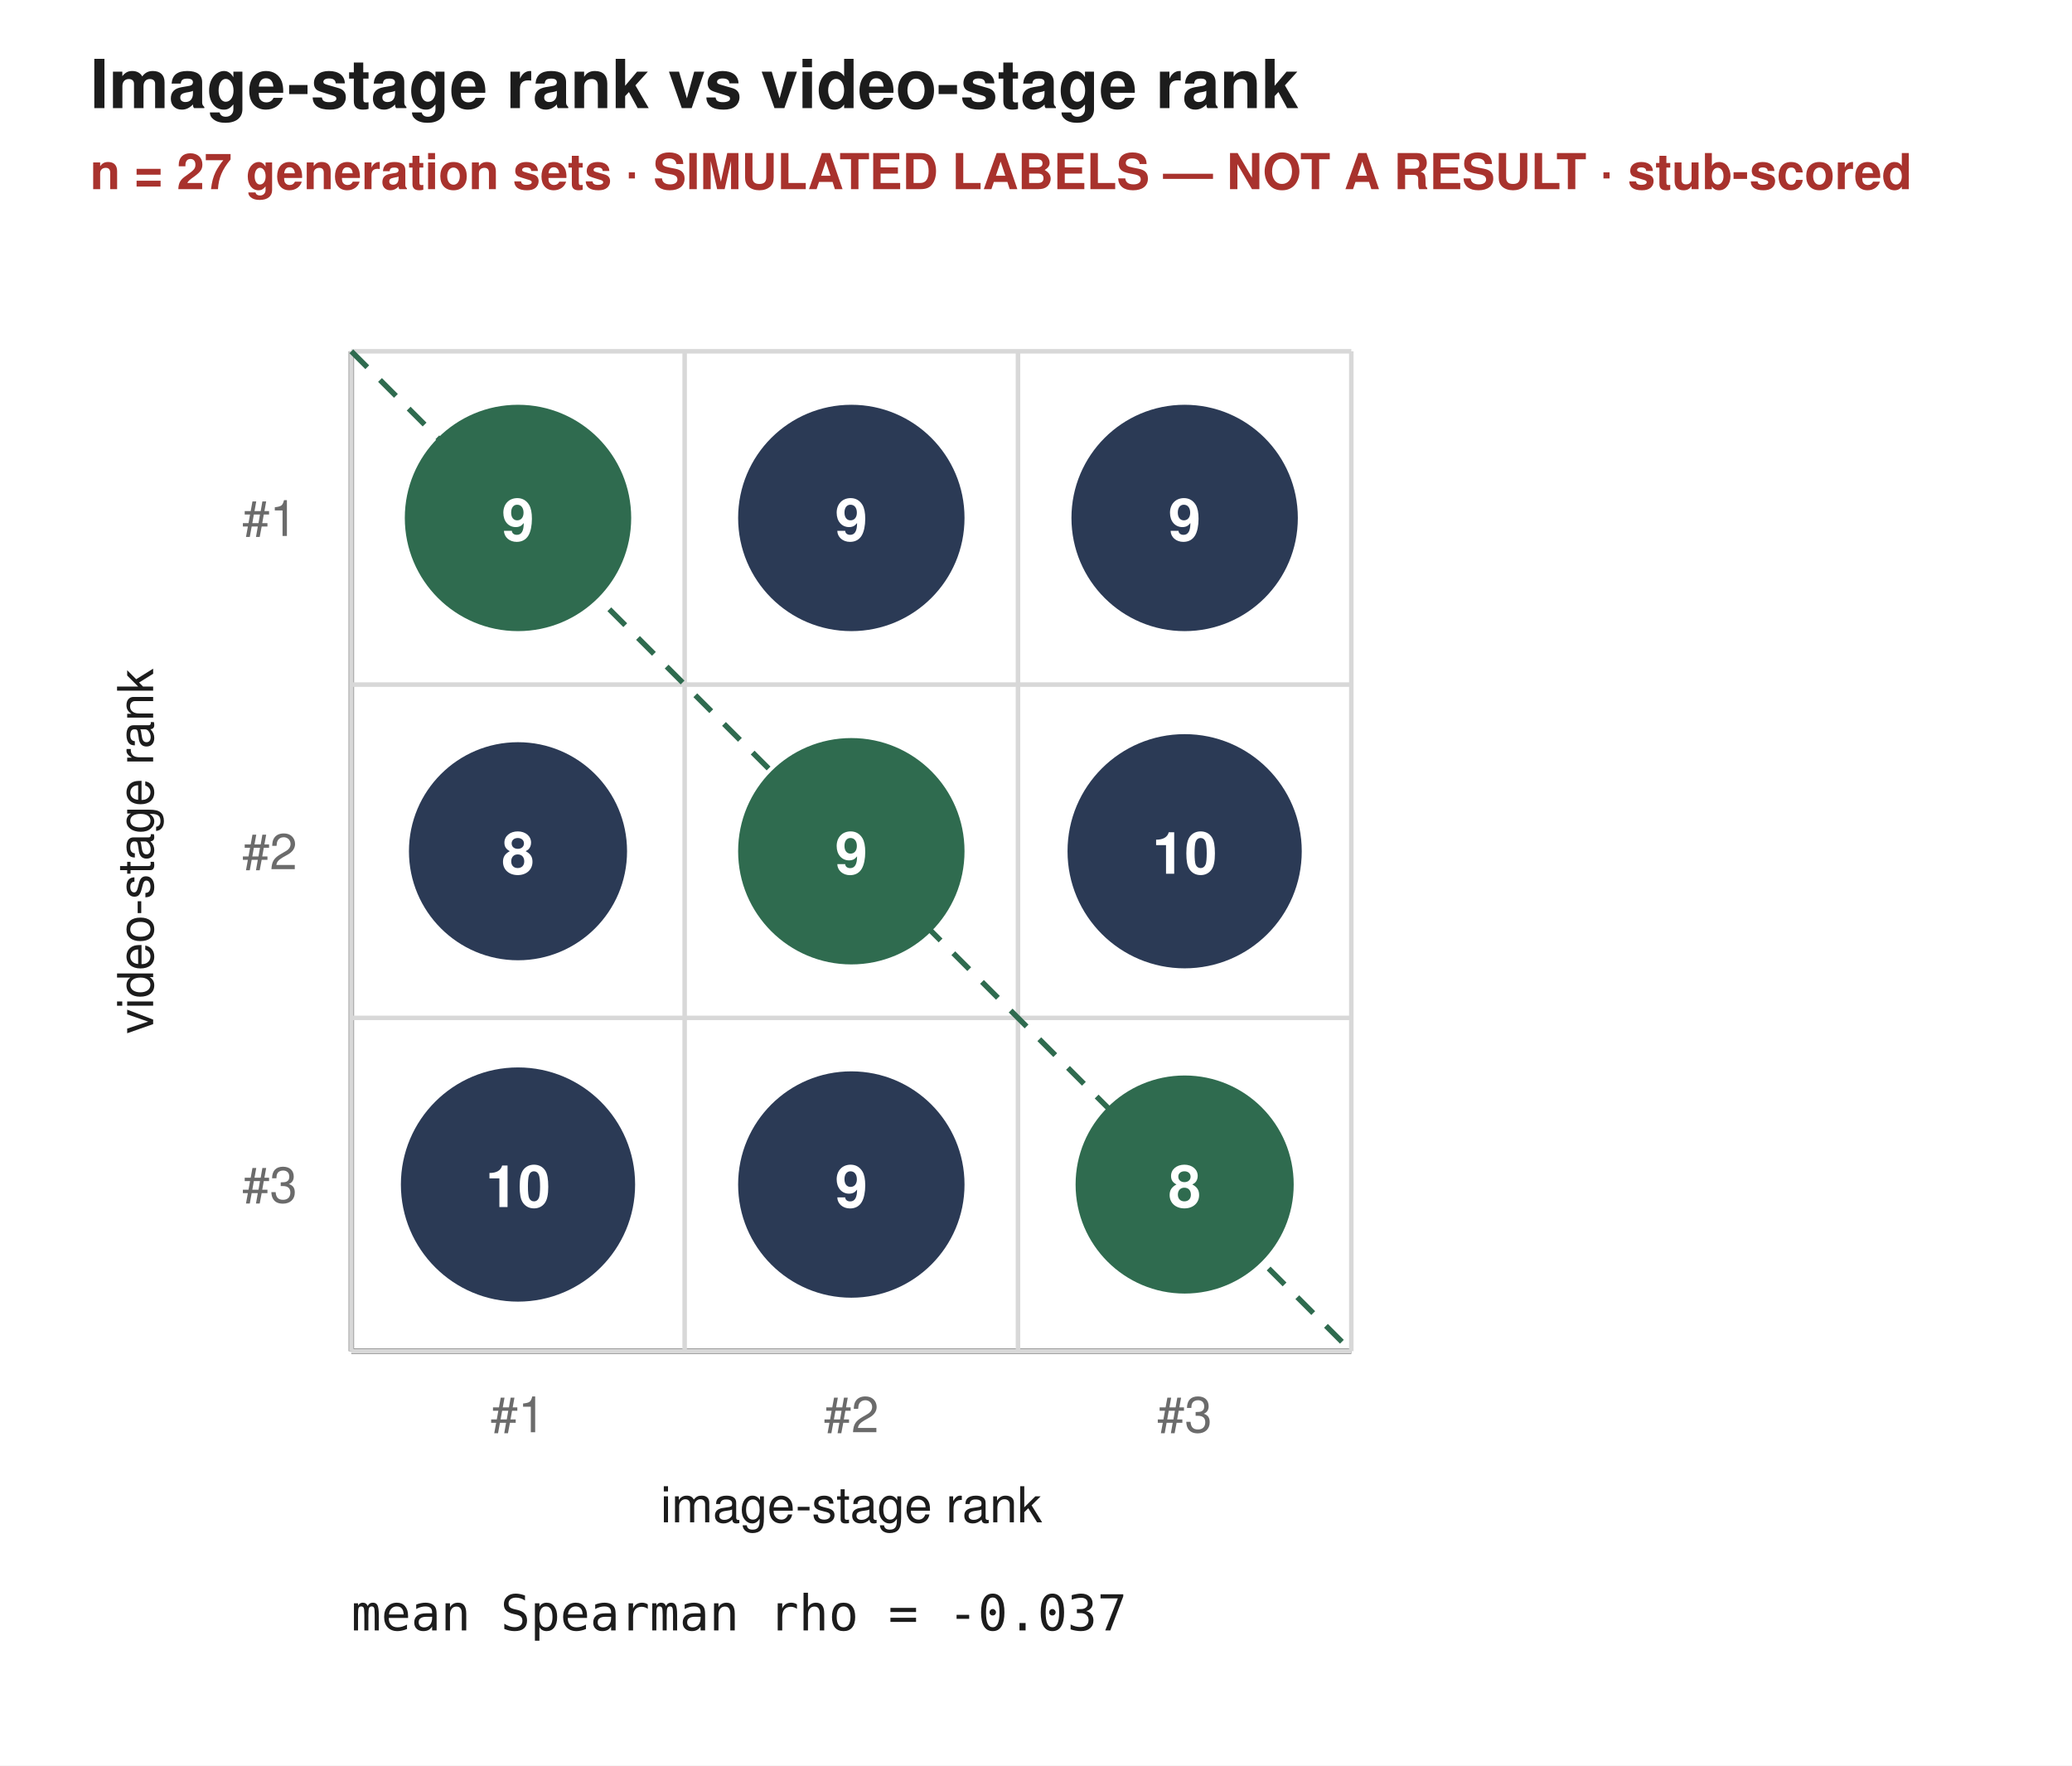
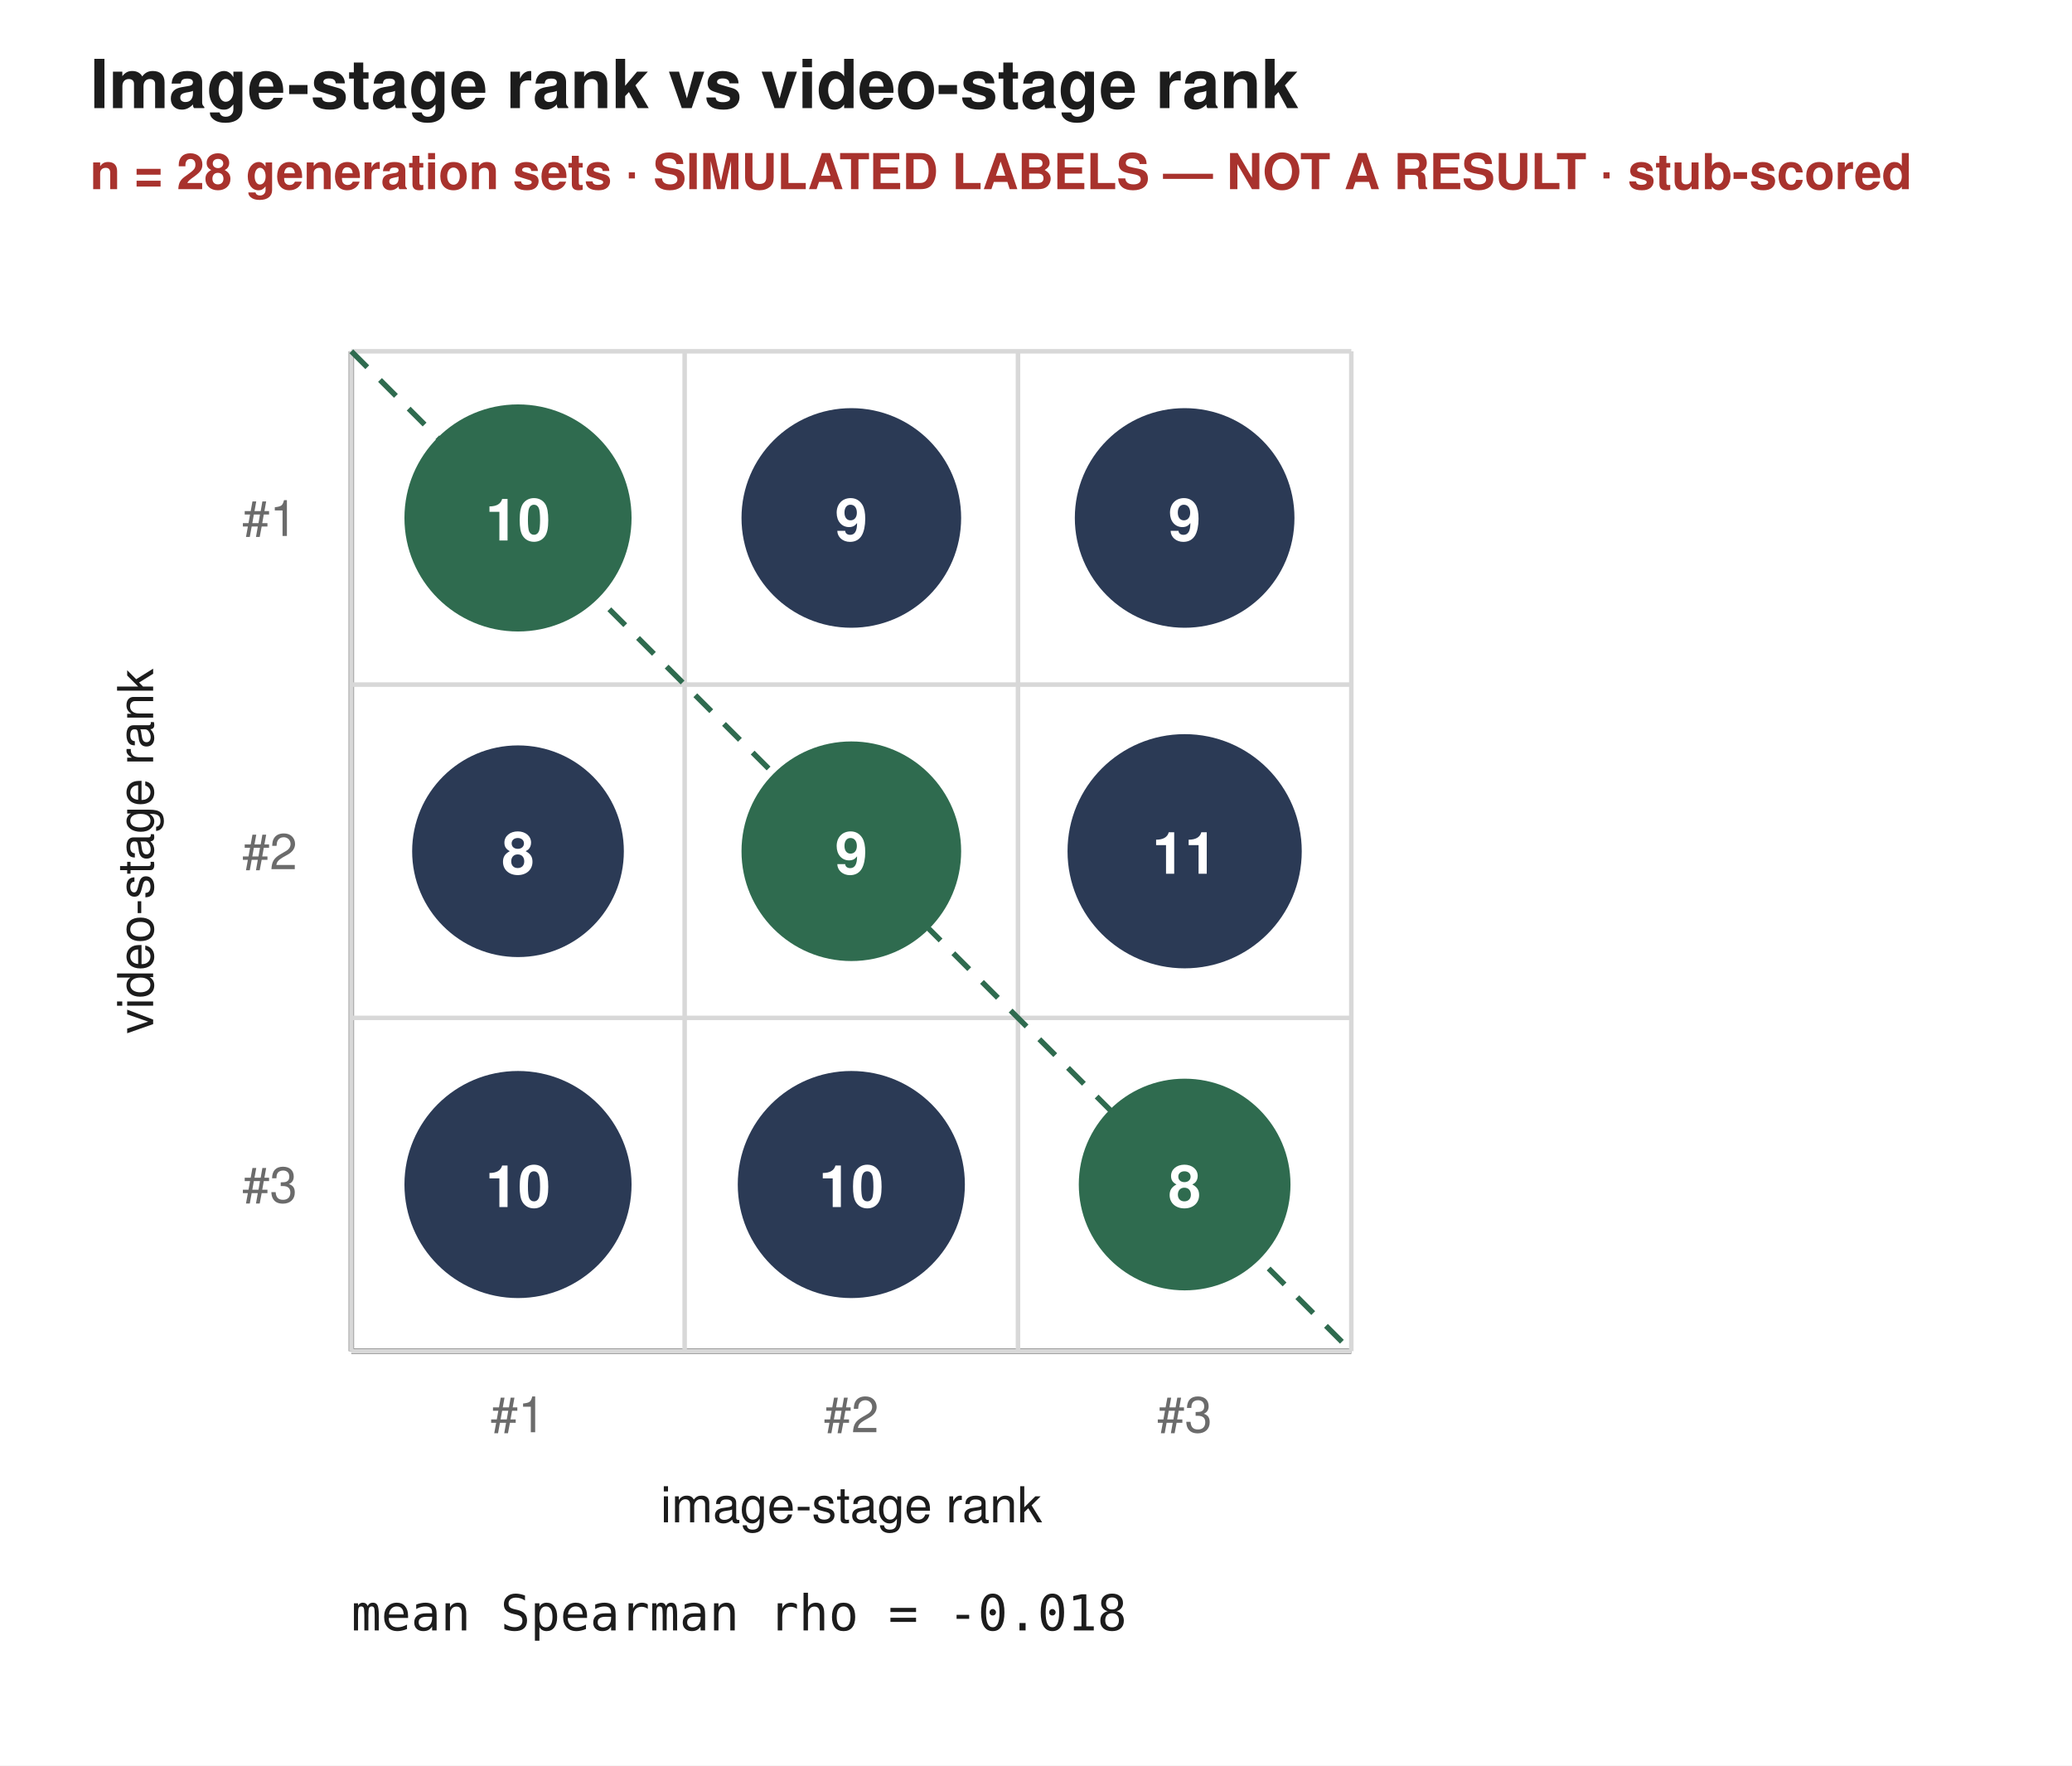
<svg xmlns="http://www.w3.org/2000/svg" viewBox="0 0 460 392" width="460" height="392" role="img" aria-label="Image-stage rank vs video-stage rank">
  <rect width="460" height="392" fill="#ffffff" />
  <text x="20" y="24" font-family="system-ui, -apple-system, 'Segoe UI', Helvetica, Arial, sans-serif" font-size="15" fill="#1c1c1c" text-anchor="start" font-weight="600" opacity="1">Image-stage rank vs video-stage rank</text>
-   <text x="20" y="42" font-family="system-ui, -apple-system, 'Segoe UI', Helvetica, Arial, sans-serif" font-size="11" fill="#a8322d" text-anchor="start" font-weight="600" opacity="1">n = 27 generation sets  ·  SIMULATED LABELS — NOT A RESULT  ·  stub-scored</text>
+   <text x="20" y="42" font-family="system-ui, -apple-system, 'Segoe UI', Helvetica, Arial, sans-serif" font-size="11" fill="#a8322d" text-anchor="start" font-weight="600" opacity="1">n = 28 generation sets  ·  SIMULATED LABELS — NOT A RESULT  ·  stub-scored</text>
  <line x1="78" y1="300" x2="300" y2="300" stroke="#6b6b6b" stroke-width="1.2" />
  <line x1="78" y1="78" x2="78" y2="300" stroke="#6b6b6b" stroke-width="1.2" />
  <line x1="78" y1="78" x2="300" y2="78" stroke="#d8d8d8" stroke-width="1" />
  <line x1="78" y1="78" x2="78" y2="300" stroke="#d8d8d8" stroke-width="1" />
  <line x1="78" y1="152" x2="300" y2="152" stroke="#d8d8d8" stroke-width="1" />
  <line x1="152" y1="78" x2="152" y2="300" stroke="#d8d8d8" stroke-width="1" />
  <line x1="78" y1="226" x2="300" y2="226" stroke="#d8d8d8" stroke-width="1" />
  <line x1="226" y1="78" x2="226" y2="300" stroke="#d8d8d8" stroke-width="1" />
  <line x1="78" y1="300" x2="300" y2="300" stroke="#d8d8d8" stroke-width="1" />
  <line x1="300" y1="78" x2="300" y2="300" stroke="#d8d8d8" stroke-width="1" />
  <line x1="78" y1="78" x2="300" y2="300" stroke="#2f6b4f" stroke-width="1.2" stroke-dasharray="5 4" />
  <text x="115" y="318" font-family="system-ui, -apple-system, 'Segoe UI', Helvetica, Arial, sans-serif" font-size="11" fill="#6b6b6b" text-anchor="middle" font-weight="normal" opacity="1">#1</text>
  <text x="66" y="119" font-family="system-ui, -apple-system, 'Segoe UI', Helvetica, Arial, sans-serif" font-size="11" fill="#6b6b6b" text-anchor="end" font-weight="normal" opacity="1">#1</text>
  <text x="189" y="318" font-family="system-ui, -apple-system, 'Segoe UI', Helvetica, Arial, sans-serif" font-size="11" fill="#6b6b6b" text-anchor="middle" font-weight="normal" opacity="1">#2</text>
  <text x="66" y="193" font-family="system-ui, -apple-system, 'Segoe UI', Helvetica, Arial, sans-serif" font-size="11" fill="#6b6b6b" text-anchor="end" font-weight="normal" opacity="1">#2</text>
  <text x="263" y="318" font-family="system-ui, -apple-system, 'Segoe UI', Helvetica, Arial, sans-serif" font-size="11" fill="#6b6b6b" text-anchor="middle" font-weight="normal" opacity="1">#3</text>
  <text x="66" y="267" font-family="system-ui, -apple-system, 'Segoe UI', Helvetica, Arial, sans-serif" font-size="11" fill="#6b6b6b" text-anchor="end" font-weight="normal" opacity="1">#3</text>
  <text x="189" y="338" font-family="system-ui, -apple-system, 'Segoe UI', Helvetica, Arial, sans-serif" font-size="11" fill="#1c1c1c" text-anchor="middle" font-weight="normal" opacity="1">image-stage rank</text>
  <text x="34" y="189" font-family="system-ui, -apple-system, 'Segoe UI', Helvetica, Arial, sans-serif" font-size="11" fill="#1c1c1c" text-anchor="middle" transform="rotate(-90 34 189)">video-stage rank</text>
-   <circle cx="115" cy="115" r="25.13" fill="#2f6b4f" />
-   <text x="115" y="120" font-family="system-ui, -apple-system, 'Segoe UI', Helvetica, Arial, sans-serif" font-size="13" fill="#ffffff" text-anchor="middle" font-weight="600" opacity="1">9</text>
-   <circle cx="115" cy="189" r="24.21" fill="#2b3a55" />
+   <circle cx="115" cy="115" r="25.21" fill="#2f6b4f" />
+   <text x="115" y="120" font-family="system-ui, -apple-system, 'Segoe UI', Helvetica, Arial, sans-serif" font-size="13" fill="#ffffff" text-anchor="middle" font-weight="600" opacity="1">10</text>
+   <circle cx="115" cy="189" r="23.5" fill="#2b3a55" />
  <text x="115" y="194" font-family="system-ui, -apple-system, 'Segoe UI', Helvetica, Arial, sans-serif" font-size="13" fill="#ffffff" text-anchor="middle" font-weight="600" opacity="1">8</text>
-   <circle cx="115" cy="263" r="26" fill="#2b3a55" />
+   <circle cx="115" cy="263" r="25.21" fill="#2b3a55" />
  <text x="115" y="268" font-family="system-ui, -apple-system, 'Segoe UI', Helvetica, Arial, sans-serif" font-size="13" fill="#ffffff" text-anchor="middle" font-weight="600" opacity="1">10</text>
-   <circle cx="189" cy="115" r="25.13" fill="#2b3a55" />
+   <circle cx="189" cy="115" r="24.38" fill="#2b3a55" />
  <text x="189" y="120" font-family="system-ui, -apple-system, 'Segoe UI', Helvetica, Arial, sans-serif" font-size="13" fill="#ffffff" text-anchor="middle" font-weight="600" opacity="1">9</text>
-   <circle cx="189" cy="189" r="25.13" fill="#2f6b4f" />
+   <circle cx="189" cy="189" r="24.38" fill="#2f6b4f" />
  <text x="189" y="194" font-family="system-ui, -apple-system, 'Segoe UI', Helvetica, Arial, sans-serif" font-size="13" fill="#ffffff" text-anchor="middle" font-weight="600" opacity="1">9</text>
-   <circle cx="189" cy="263" r="25.13" fill="#2b3a55" />
-   <text x="189" y="268" font-family="system-ui, -apple-system, 'Segoe UI', Helvetica, Arial, sans-serif" font-size="13" fill="#ffffff" text-anchor="middle" font-weight="600" opacity="1">9</text>
-   <circle cx="263" cy="115" r="25.13" fill="#2b3a55" />
+   <circle cx="189" cy="263" r="25.21" fill="#2b3a55" />
+   <text x="189" y="268" font-family="system-ui, -apple-system, 'Segoe UI', Helvetica, Arial, sans-serif" font-size="13" fill="#ffffff" text-anchor="middle" font-weight="600" opacity="1">10</text>
+   <circle cx="263" cy="115" r="24.38" fill="#2b3a55" />
  <text x="263" y="120" font-family="system-ui, -apple-system, 'Segoe UI', Helvetica, Arial, sans-serif" font-size="13" fill="#ffffff" text-anchor="middle" font-weight="600" opacity="1">9</text>
  <circle cx="263" cy="189" r="26" fill="#2b3a55" />
-   <text x="263" y="194" font-family="system-ui, -apple-system, 'Segoe UI', Helvetica, Arial, sans-serif" font-size="13" fill="#ffffff" text-anchor="middle" font-weight="600" opacity="1">10</text>
-   <circle cx="263" cy="263" r="24.21" fill="#2f6b4f" />
+   <text x="263" y="194" font-family="system-ui, -apple-system, 'Segoe UI', Helvetica, Arial, sans-serif" font-size="13" fill="#ffffff" text-anchor="middle" font-weight="600" opacity="1">11</text>
+   <circle cx="263" cy="263" r="23.5" fill="#2f6b4f" />
  <text x="263" y="268" font-family="system-ui, -apple-system, 'Segoe UI', Helvetica, Arial, sans-serif" font-size="13" fill="#ffffff" text-anchor="middle" font-weight="600" opacity="1">8</text>
-   <text x="78" y="362" font-family="ui-monospace, 'SF Mono', Menlo, Consolas, monospace" font-size="11" fill="#1c1c1c" text-anchor="start" font-weight="normal" opacity="1">mean Spearman rho = -0.037</text>
+   <text x="78" y="362" font-family="ui-monospace, 'SF Mono', Menlo, Consolas, monospace" font-size="11" fill="#1c1c1c" text-anchor="start" font-weight="normal" opacity="1">mean Spearman rho = -0.018</text>
</svg>
